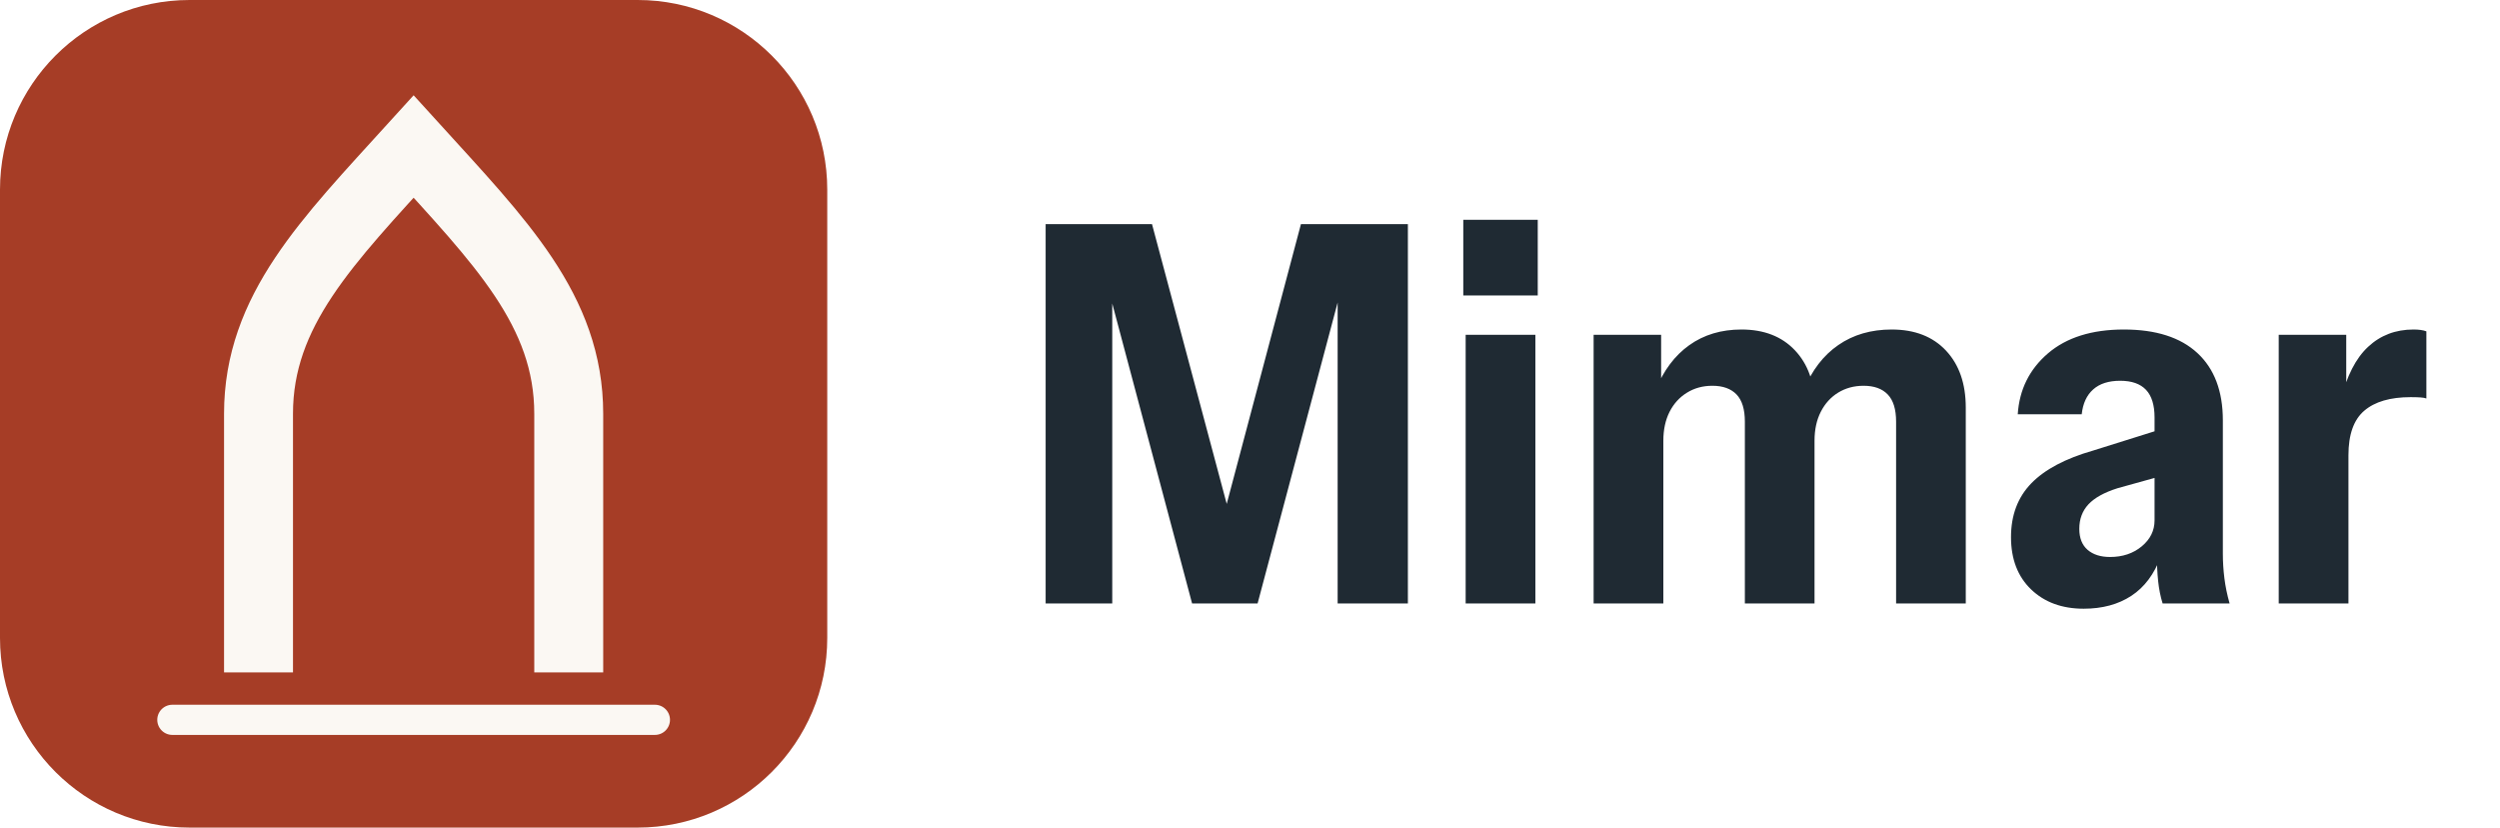
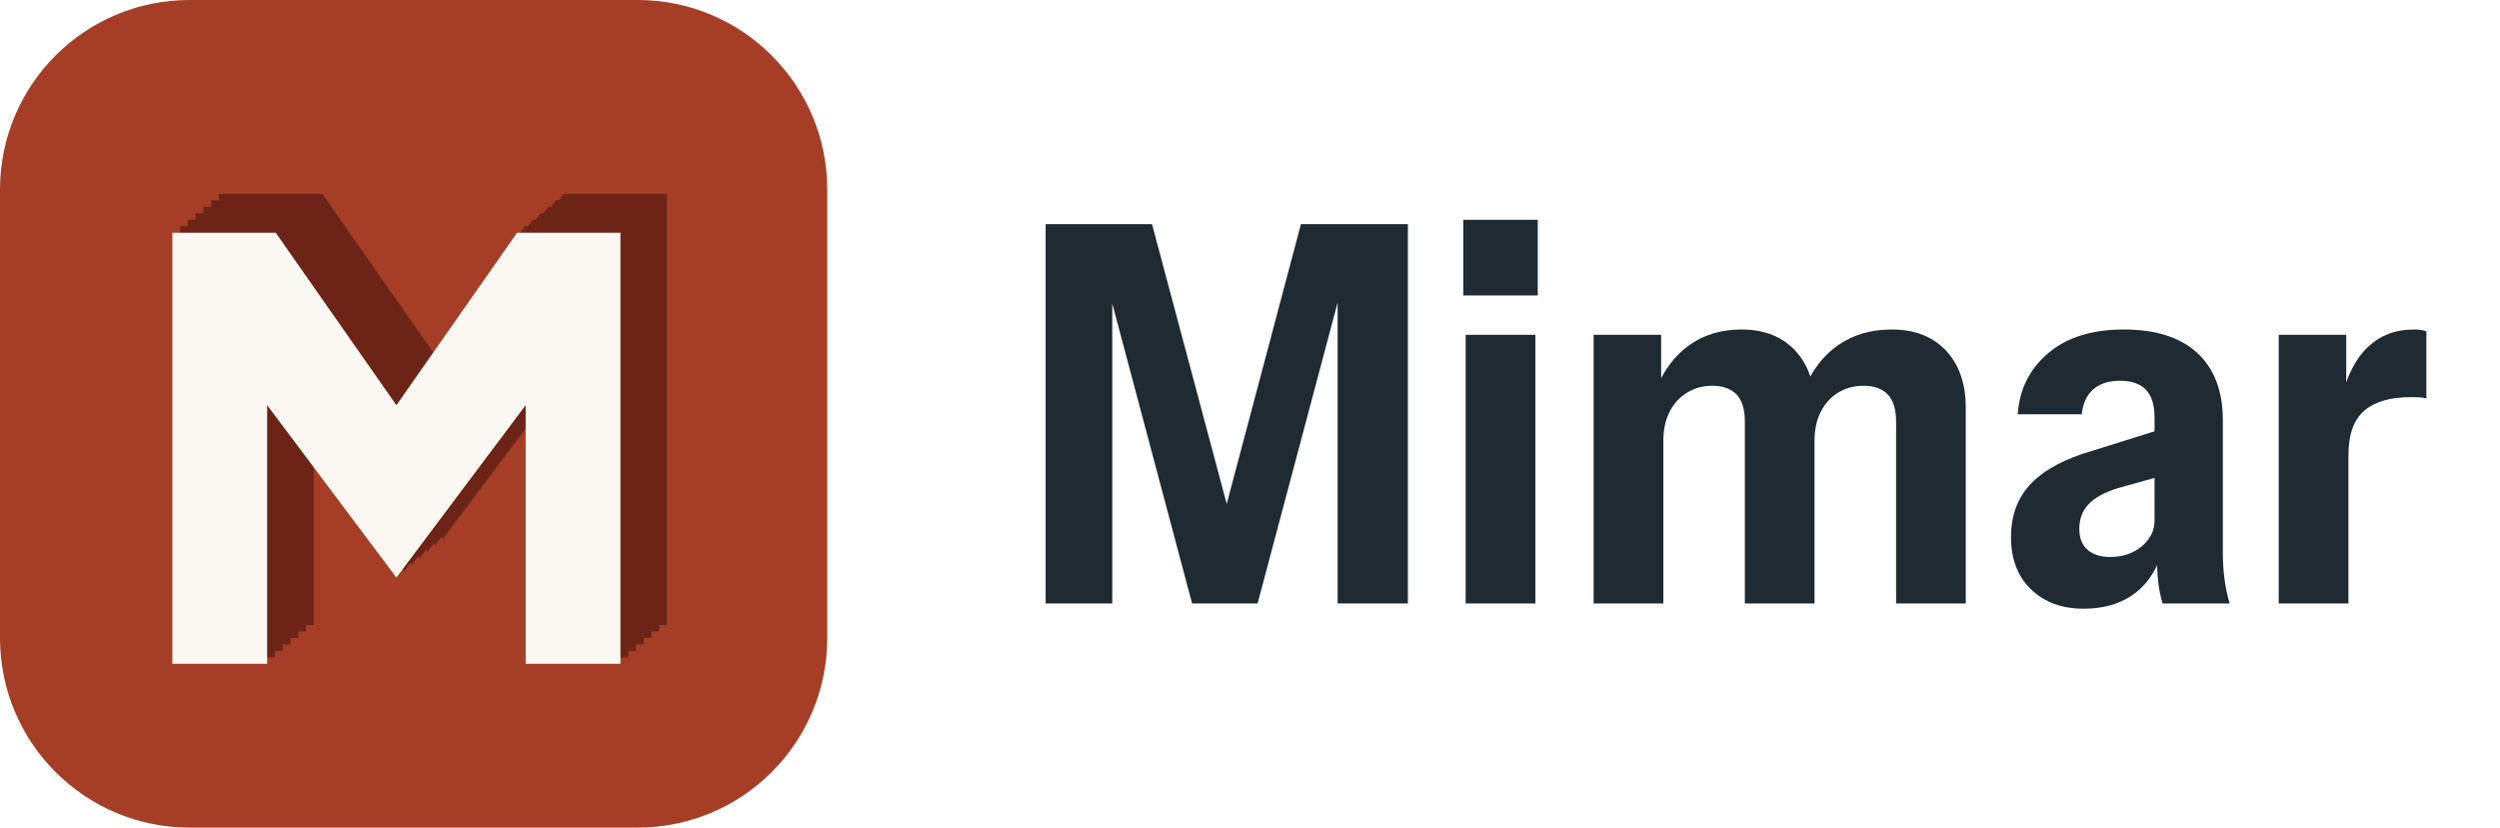
<svg xmlns="http://www.w3.org/2000/svg" width="290" height="96" viewBox="0 0 290 96" role="img" aria-label="Mimar">
  <rect width="96" height="96" rx="22" fill="#A63D26" />
-   <g fill="none" stroke="#FBF8F3">
-     <path d="M30 78V48C30 36 38 28 48 17C58 28 66 36 66 48V78" stroke-width="8" stroke-miterlimit="10" />
-     <path d="M20 83.5H76" stroke-width="3.5" stroke-linecap="round" />
+   <g>
+     <path d="M20 77V27H32L46 47L60 27H72V77H61V47L46 67L31 47V77Z" transform="translate(5.40 -4.50)" fill="#6B2416" />
+     <path d="M20 77V27H32L46 47L60 27H72V77H61V47L46 67L31 47V77Z" transform="translate(4.50 -3.75)" fill="#6B2416" />
+     <path d="M20 77V27H32L46 47L60 27H72V77H61V47L46 67L31 47V77Z" transform="translate(3.60 -3.00)" fill="#6B2416" />
+     <path d="M20 77V27H32L46 47L60 27H72V77H61V47L46 67L31 47V77Z" transform="translate(2.70 -2.25)" fill="#6B2416" />
+     <path d="M20 77V27H32L46 47L60 27H72V77H61V47L46 67L31 47V77Z" transform="translate(1.80 -1.50)" fill="#6B2416" />
+     <path d="M20 77V27H32L46 47L60 27H72V77H61V47L46 67L31 47V77Z" transform="translate(0.90 -0.75)" fill="#6B2416" />
+     <path d="M20 77V27H32L46 47L60 27H72V77H61V47L46 67L31 47V77Z" fill="#FBF8F3" />
  </g>
  <path transform="translate(118 70) scale(0.06111)" fill="#1F2A33" d="M54.7 0V-720H256.7L439.7 -35H357.7L539.5 -720H742.6V0H609.2V-649.5L629.9 -649L457.2 0H332.8L160.8 -646L181.2 -646.5V0Z M852.3 0V-510H984.7V0ZM847.8 -584.6V-728.3H989.2V-584.6Z M1095.3 0V-510H1223.5V-402H1227.7V0ZM1382.5 0V-345.1Q1382.5 -380.2 1366.7 -396.7Q1350.8 -413.2 1320.8 -413.2Q1293.7 -413.2 1272.6 -400.1Q1251.4 -387.1 1239.5 -363.7Q1227.7 -340.3 1227.7 -308.8L1212.9 -404.8Q1235.5 -460.8 1277.1 -490.4Q1318.7 -520 1376 -520Q1440.3 -520 1477.6 -480.5Q1514.8 -441.1 1514.8 -376.1V0ZM1669.7 0V-345.1Q1669.7 -380.2 1653.8 -396.7Q1638 -413.2 1607.9 -413.2Q1580.9 -413.2 1559.7 -400.2Q1538.6 -387.2 1526.7 -363.8Q1514.8 -340.5 1514.8 -308.8L1494.5 -405.2Q1517.4 -461.2 1560.1 -490.6Q1602.7 -520 1661.3 -520Q1726.9 -520 1764.5 -479.9Q1802 -439.8 1802 -371.9V0Z M2175.8 0Q2169.7 -19.6 2167.3 -42.6Q2164.9 -65.6 2164.9 -94.2H2160.5V-353Q2160.5 -388.3 2144.3 -405.5Q2128 -422.7 2095.2 -422.7Q2062.4 -422.7 2044 -406.3Q2025.5 -389.9 2022.2 -359.1H1900.7Q1905.3 -429.5 1958.2 -474.8Q2011.1 -520 2102.2 -520Q2193.6 -520 2241.9 -475.3Q2290.2 -430.6 2290.2 -347.5V-94.2Q2290.2 -71.4 2293.1 -48.1Q2296 -24.7 2303 0ZM2025.9 10Q1964.2 10 1926 -26.7Q1887.9 -63.4 1887.9 -125.9Q1887.9 -188.4 1926.5 -228.1Q1965.1 -267.7 2043.8 -290.2L2187.3 -335.2V-245.7L2090.1 -218.7Q2052.5 -206.8 2035 -188.2Q2017.6 -169.5 2017.6 -141.6Q2017.6 -115.5 2033.3 -101.8Q2049.1 -88.2 2076 -88.2Q2111.8 -88.2 2136.2 -108.4Q2160.5 -128.6 2160.5 -157.7L2172.2 -88.9Q2153.9 -39.1 2116.5 -14.5Q2079.1 10 2025.9 10Z M2396.3 0V-510H2524.5V-387.8H2528.7V0ZM2528.7 -281.3 2514.2 -385.7Q2530.8 -454.4 2566.1 -487.2Q2601.3 -520 2652.2 -520Q2667.7 -520 2676.7 -516.5V-389.1Q2672.7 -390.6 2665.3 -391.1Q2657.8 -391.6 2646.7 -391.6Q2588.9 -391.6 2558.8 -365.9Q2528.7 -340.3 2528.7 -281.3Z" />
</svg>
